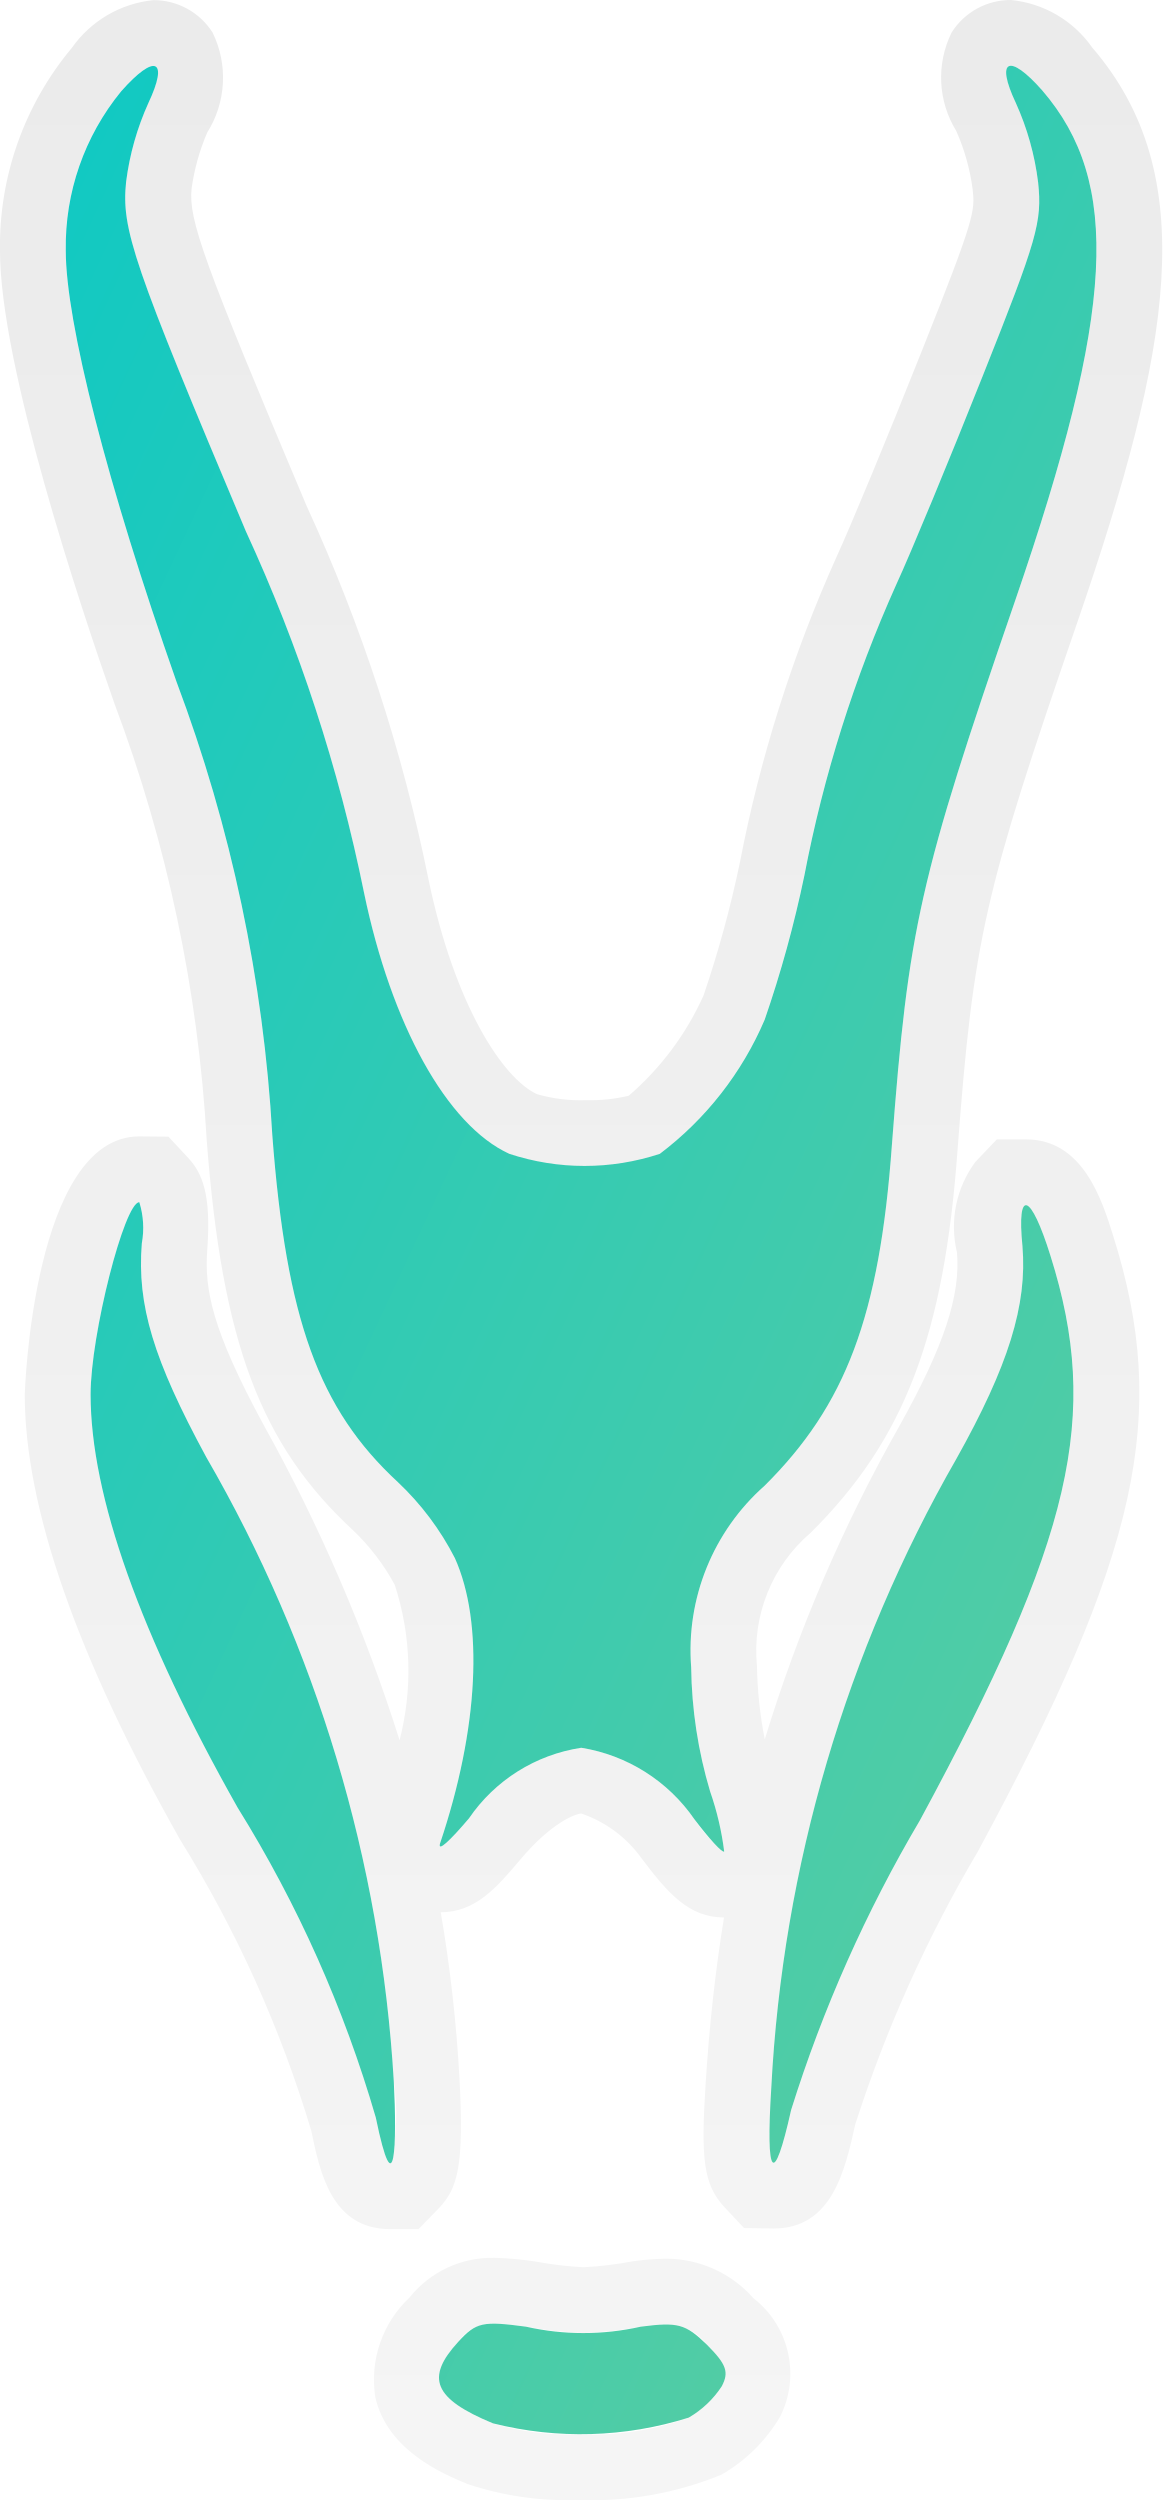
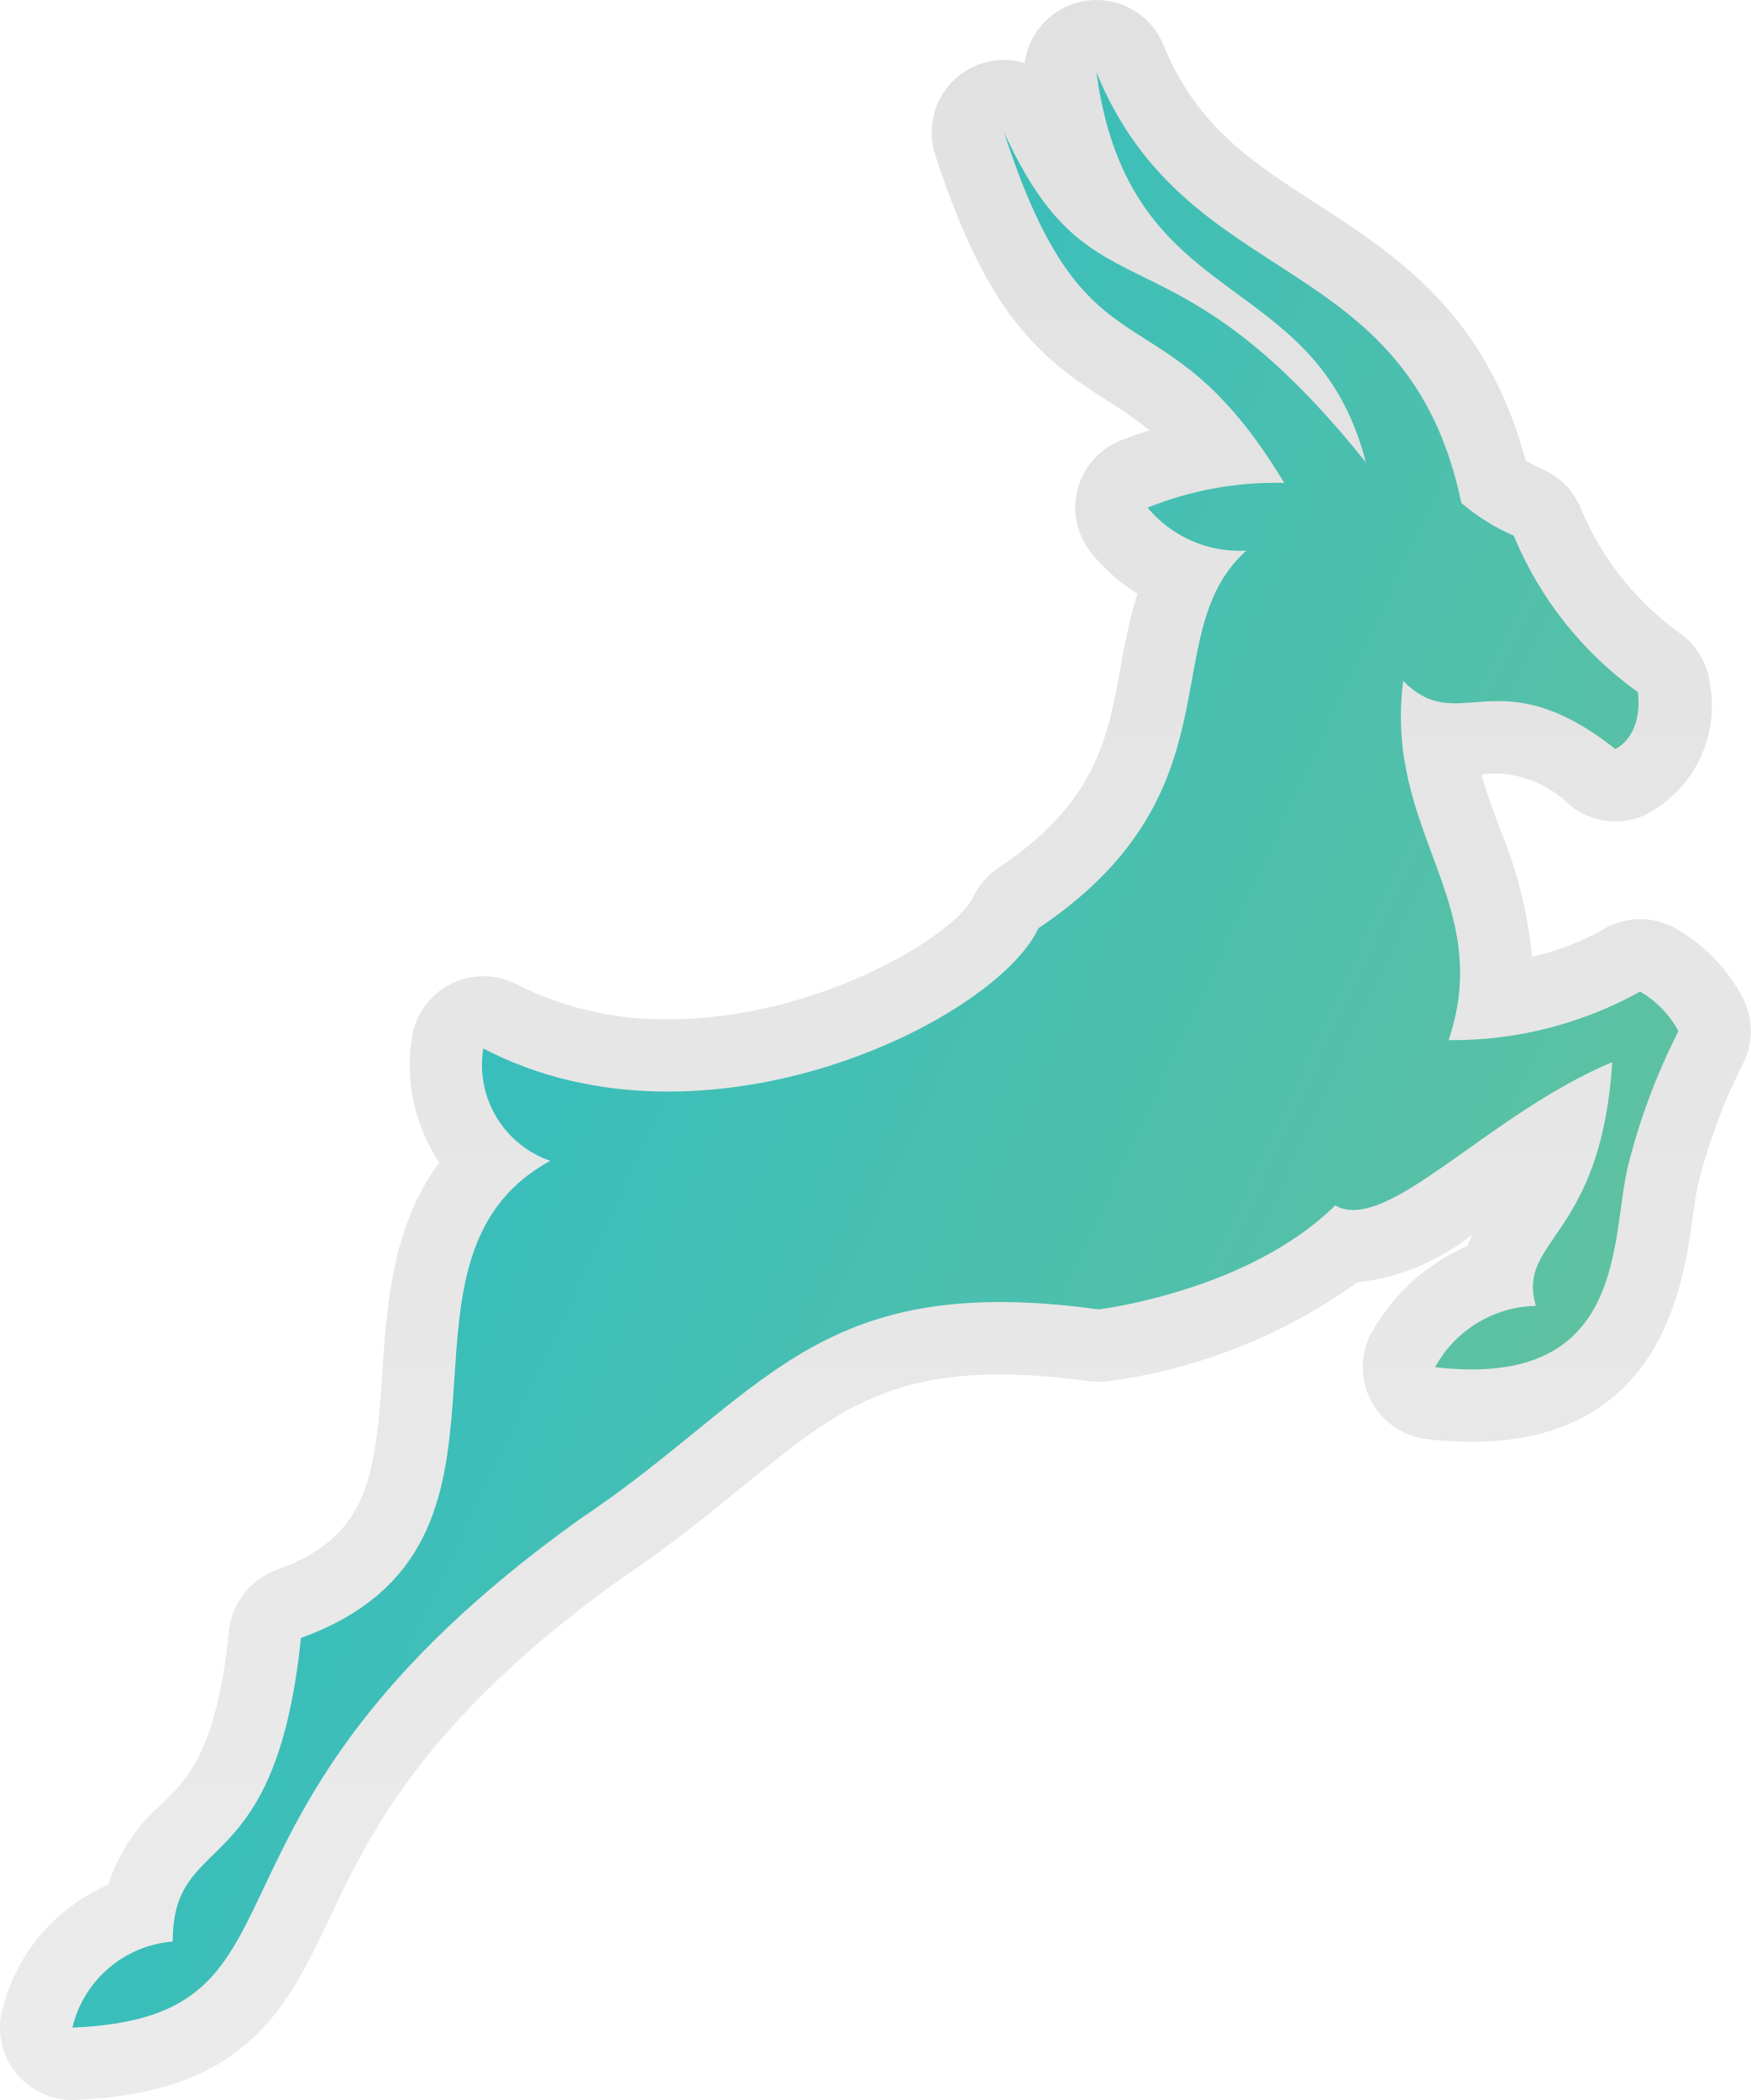
- <svg xmlns="http://www.w3.org/2000/svg" viewBox="0 0 26.497 57">
+ <svg xmlns="http://www.w3.org/2000/svg" viewBox="0 0 48.367 58">
  <defs>
-     <linearGradient id="a" x1="31.999" y1="60.5" x2="31.999" y2="3.5" gradientUnits="userSpaceOnUse">
-       <stop offset="0" stop-color="#f5f5f5" />
-       <stop offset="1" stop-color="#ebebeb" />
+     <linearGradient id="a" x1="24.183" y1="58" x2="24.183" gradientUnits="userSpaceOnUse">
+       <stop offset="0" stop-color="#ebebeb" />
+       <stop offset="1" stop-color="#e1e1e1" />
    </linearGradient>
-     <linearGradient id="b" x1="45.304" y1="36.257" x2="13.85" y2="21.59" gradientUnits="userSpaceOnUse">
-       <stop offset="0" stop-color="#51cca5" />
-       <stop offset="1" stop-color="#12c9c2" />
+     <linearGradient id="b" x1="41.8" y1="40.964" x2="13.836" y2="27.924" gradientUnits="userSpaceOnUse">
+       <stop offset="0" stop-color="#5ec1a1" />
+       <stop offset="1" stop-color="#38bebc" />
    </linearGradient>
  </defs>
-   <path d="M41.799,5c.133,0,.381.183.715.562,1.808,2.1,1.658,5.016-.622,11.644-2.185,6.342-2.43,7.443-2.806,12.398-.283,3.915-1.055,5.934-2.901,7.769a5.013,5.013,0,0,0-1.676,4.14,10.317,10.317,0,0,0,.433,2.835,6.643,6.643,0,0,1,.32,1.366l-.009.003a3.062,3.062,0,0,1-.669-.738,3.881,3.881,0,0,0-2.58-1.631,3.786,3.786,0,0,0-2.562,1.611c-.334.393-.578.64-.647.64-.021,0-.026-.022-.013-.069.885-2.631.998-5.037.339-6.505a6.354,6.354,0,0,0-1.3-1.733c-1.808-1.672-2.543-3.711-2.863-7.912a35.017,35.017,0,0,0-2.185-10.339c-1.582-4.507-2.524-8.198-2.524-9.829a5.584,5.584,0,0,1,1.262-3.63c.344-.391.599-.579.733-.579.167,0,.149.291-.112.844a6.291,6.291,0,0,0-.509,1.795c-.113,1.081.151,1.856,2.731,7.973a37.419,37.419,0,0,1,2.693,8.238c.622,2.998,1.884,5.302,3.315,5.955a4.689,4.689,0,0,0,1.756.275,4.038,4.038,0,0,0,1.672-.275,7.549,7.549,0,0,0,2.392-3.059,26.609,26.609,0,0,0,.904-3.283A29.953,29.953,0,0,1,39.18,16.839c.339-.734,1.224-2.875,1.978-4.772,1.243-3.12,1.356-3.507,1.262-4.405a6.241,6.241,0,0,0-.509-1.815C41.649,5.291,41.632,5,41.799,5M21.927,30.91a1.964,1.964,0,0,1,.057.938c-.113,1.407.264,2.651,1.469,4.874a32.204,32.204,0,0,1,4.276,14.234,4.819,4.819,0,0,1-.08,1.869c-.069,0-.175-.292-.33-1.041a28.336,28.336,0,0,0-3.15-7.067c-2.223-3.936-3.353-7.117-3.353-9.421,0-1.366.772-4.384,1.111-4.384m20.216.068c.118,0,.32.389.56,1.156,1.149,3.65.509,6.424-2.976,12.867a31.456,31.456,0,0,0-2.938,6.607c-.179.805-.316,1.203-.4,1.203-.101,0-.124-.576-.052-1.713A32.16,32.16,0,0,1,40.555,36.762c1.187-2.121,1.62-3.507,1.507-4.853-.062-.624-.024-.931.081-.931M30.006,56.479a6.074,6.074,0,0,1,.736.069,8.971,8.971,0,0,0,1.316.146,8.7,8.7,0,0,0,1.302-.146,4.796,4.796,0,0,1,.579-.049,1.16,1.16,0,0,1,.928.46c.452.454.509.627.339.951a2.247,2.247,0,0,1-.753.713A6.468,6.468,0,0,1,31.93,59a5.825,5.825,0,0,1-1.941-.248c-1.356-.562-1.544-1.037-.791-1.858a.935.935,0,0,1,.809-.415M41.799,3.5a1.59,1.59,0,0,0-1.351.74,2.319,2.319,0,0,0,.106,2.247,4.852,4.852,0,0,1,.373,1.329c.052.498.065.615-1.163,3.696-.759,1.911-1.632,4.018-1.946,4.698a31.588,31.588,0,0,0-2.198,6.955,25.593,25.593,0,0,1-.829,3.033,6.562,6.562,0,0,1-1.706,2.285,3.736,3.736,0,0,1-.963.101,3.613,3.613,0,0,1-1.126-.136c-.781-.356-1.883-2.038-2.476-4.898a38.703,38.703,0,0,0-2.78-8.517c-2.353-5.578-2.696-6.524-2.621-7.235a4.95,4.95,0,0,1,.356-1.276,2.345,2.345,0,0,0,.123-2.279,1.59,1.59,0,0,0-1.35-.74,2.588,2.588,0,0,0-1.859,1.088A7.043,7.043,0,0,0,18.75,9.213c0,2.613,1.824,8.092,2.609,10.326a33.72,33.72,0,0,1,2.104,9.95c.352,4.621,1.226,6.95,3.341,8.905a5.016,5.016,0,0,1,.947,1.24,6.326,6.326,0,0,1,.11,3.544A38.69,38.69,0,0,0,24.769,36.003c-1.182-2.179-1.366-3.1-1.291-4.035.088-1.236-.113-1.721-.442-2.074l-.445-.478-.665-.006c-2.417,0-2.611,5.825-2.611,5.884,0,2.574,1.193,5.992,3.547,10.159a27.541,27.541,0,0,1,2.987,6.633c.195.945.462,2.238,1.799,2.238h.645l.466-.479c.436-.46.572-.978.467-2.969a33.364,33.364,0,0,0-.426-3.776c.794-.002,1.276-.569,1.786-1.169.749-.901,1.309-1.082,1.419-1.082a2.791,2.791,0,0,1,1.374,1.023c.6.794,1.079,1.346,1.876,1.346H35.258c-.198,1.214-.335,2.469-.419,3.785-.107,1.688-.061,2.297.432,2.823l.444.473.672.011c1.334,0,1.628-1.318,1.864-2.376A30.724,30.724,0,0,1,41.05,45.706c3.675-6.796,4.367-9.943,3.083-14.023-.257-.823-.689-2.205-1.99-2.205h-.665l-.489.514a2.485,2.485,0,0,0-.419,2.066c.083.986-.3,2.144-1.323,3.972a35.603,35.603,0,0,0-3.06,7.128,9.509,9.509,0,0,1-.178-1.673,3.542,3.542,0,0,1,1.23-3.043c2.132-2.12,3.037-4.485,3.344-8.73.366-4.815.596-5.827,2.729-12.018,2.153-6.259,2.844-10.203.34-13.111A2.565,2.565,0,0,0,41.799,3.5ZM30.006,54.979a2.401,2.401,0,0,0-1.917.903,2.573,2.573,0,0,0-.783,2.267c.272,1.228,1.558,1.761,2.107,1.988A7.174,7.174,0,0,0,31.93,60.5a7.811,7.811,0,0,0,3.269-.577,3.696,3.696,0,0,0,1.336-1.319,2.181,2.181,0,0,0-.606-2.705,2.656,2.656,0,0,0-1.99-.901,6.189,6.189,0,0,0-.769.061,8.242,8.242,0,0,1-1.112.134,8.124,8.124,0,0,1-1.091-.129,7.337,7.337,0,0,0-.961-.086Z" transform="translate(-18.7505 -3.5)" fill="url(#a)" />
-   <path d="M34.867,56.958c.452.454.509.627.339.951a2.247,2.247,0,0,1-.753.713,8.202,8.202,0,0,1-4.464.13c-1.356-.562-1.544-1.037-.791-1.858.414-.454.565-.475,1.544-.346a5.947,5.947,0,0,0,2.618,0C34.207,56.44,34.377,56.483,34.867,56.958ZM23.453,36.722c-1.205-2.223-1.582-3.467-1.469-4.874a1.964,1.964,0,0,0-.057-.938c-.339,0-1.111,3.018-1.111,4.384,0,2.304,1.13,5.486,3.353,9.421a28.336,28.336,0,0,1,3.15,7.067c.434,2.104.485.6.41-.827A32.205,32.205,0,0,0,23.453,36.722Zm18.609-4.813c.113,1.346-.32,2.733-1.507,4.853a32.159,32.159,0,0,0-4.219,14.336c-.132,2.08.057,2.284.452.51a31.454,31.454,0,0,1,2.938-6.607c3.485-6.444,4.125-9.217,2.976-12.867C42.25,30.686,41.93,30.584,42.062,31.909Zm-.17-14.703c2.279-6.627,2.43-9.544.622-11.644-.753-.856-1.074-.714-.603.285a6.241,6.241,0,0,1,.509,1.815c.094.897-.019,1.285-1.262,4.405C40.404,13.964,39.519,16.105,39.18,16.839a29.953,29.953,0,0,0-2.091,6.627,26.612,26.612,0,0,1-.904,3.283,7.55,7.55,0,0,1-2.392,3.059,5.471,5.471,0,0,1-3.428,0c-1.431-.653-2.693-2.957-3.315-5.955a37.42,37.42,0,0,0-2.693-8.238c-2.58-6.118-2.844-6.893-2.731-7.973A6.291,6.291,0,0,1,22.134,5.848c.471-.999.151-1.142-.622-.265a5.584,5.584,0,0,0-1.262,3.63c0,1.631.942,5.322,2.524,9.829a35.016,35.016,0,0,1,2.185,10.339c.32,4.201,1.055,6.24,2.863,7.912A6.354,6.354,0,0,1,29.122,39.026c.659,1.468.546,3.875-.339,6.505-.057.204.226-.061.659-.571a3.786,3.786,0,0,1,2.562-1.611,3.881,3.881,0,0,1,2.58,1.631c.339.449.64.775.678.734a6.641,6.641,0,0,0-.32-1.366,10.316,10.316,0,0,1-.433-2.835,5.013,5.013,0,0,1,1.676-4.14c1.846-1.835,2.618-3.854,2.901-7.769C39.463,24.649,39.707,23.548,41.892,17.206Z" transform="translate(-18.7505 -3.5)" fill="url(#b)" />
+   <path d="M30.29,0a2.002,2.002,0,0,0-1.984,1.738,2,2,0,0,0-2.472,2.533c1.428,4.413,2.873,5.601,4.757,6.798a10.582,10.582,0,0,1,1.161.815q-.378.119-.774.272a2,2,0,0,0-.877,3.059A5.18,5.18,0,0,0,31.419,16.398a15.755,15.755,0,0,0-.455,1.999c-.367,2.019-.683,3.763-3.39,5.58a2,2,0,0,0-.699.817c-.464.996-4.222,3.356-8.416,3.356a8.946,8.946,0,0,1-4.181-.962,2,2,0,0,0-2.885,1.377,4.882,4.882,0,0,0,.741,3.545c-1.305,1.757-1.45,3.953-1.574,5.82-.195,2.944-.414,4.523-2.926,5.433a2,2,0,0,0-1.308,1.676c-.338,3.293-1.136,4.076-1.84,4.767a5.057,5.057,0,0,0-1.501,2.253A5.059,5.059,0,0,0,.106,55.359a2,2,0,0,0,1.894,2.642q.041,0,.083-.002c4.735-.195,5.845-2.538,7.021-5.019,1.09-2.3,2.583-5.449,8.029-9.361,1.309-.875,2.382-1.749,3.329-2.52,2.402-1.956,3.852-3.137,7.165-3.137a18.122,18.122,0,0,1,2.45.185,2,2,0,0,0,.512.005,15.222,15.222,0,0,0,6.904-2.733,6.163,6.163,0,0,0,3.174-1.319c-.044.1-.086.203-.123.31A5.584,5.584,0,0,0,37.879,36.823,2,2,0,0,0,39.416,39.747a10.852,10.852,0,0,0,1.24.075c5.253,0,5.851-4.348,6.107-6.205.05-.361.097-.702.153-.937a15.909,15.909,0,0,1,1.219-3.269,2.006,2.006,0,0,0,.022-1.831,4.814,4.814,0,0,0-1.885-1.949,2,2,0,0,0-2.056.082h0a7.324,7.324,0,0,1-1.894.714,11.933,11.933,0,0,0-.88-3.514c-.194-.526-.378-1.022-.514-1.525.147-.012.301-.024.466-.024a3.005,3.005,0,0,1,1.993.894,2,2,0,0,0,2.001.278A3.374,3.374,0,0,0,47.24,18.91a2,2,0,0,0-.885-1.458A8.056,8.056,0,0,1,43.688,14.086a2,2,0,0,0-1.082-1.129,4.712,4.712,0,0,1-.459-.236C41.061,8.657,38.558,7.04,36.335,5.604c-1.757-1.135-3.275-2.115-4.194-4.361A2.001,2.001,0,0,0,30.29,0Z" fill="url(#a)" />
+   <path d="M45.311,27.386a10.689,10.689,0,0,1-5.292,1.342c1.287-3.834-1.799-5.748-1.254-9.923,1.551,1.584,2.591-.693,5.858,1.881,0,0,.759-.314.627-1.568a10.004,10.004,0,0,1-3.432-4.323,5.772,5.772,0,0,1-1.448-.903C38.895,6.81,32.797,8.125,30.29,2c.906,6.721,6.039,5.304,7.442,10.769C32.186,5.847,30.224,9.074,27.737,3.655c2.344,7.242,4.327,4.013,7.74,9.682a9.49,9.49,0,0,0-3.774.683,3.301,3.301,0,0,0,2.728,1.188c-2.574,2.31-.088,6.634-5.743,10.429-1.188,2.552-9.219,6.513-15.336,3.322a2.805,2.805,0,0,0,1.848,3.102c-5.105,2.794.22,10.605-6.887,13.179-.704,6.865-3.542,5.259-3.542,8.383A3.107,3.107,0,0,0,2,56c7.195-.297,2.442-5.743,13.993-14.026,5.149-3.432,6.469-6.898,14.356-5.809,0,0,4.125-.495,6.535-2.871,1.436.809,4.191-2.508,7.657-3.96-.314,4.885-2.657,4.885-2.112,6.733a3.243,3.243,0,0,0-2.783,1.694c5.325.616,4.841-3.52,5.325-5.545a17.777,17.777,0,0,1,1.397-3.74A2.827,2.827,0,0,0,45.311,27.386Z" fill="url(#b)" />
</svg>
